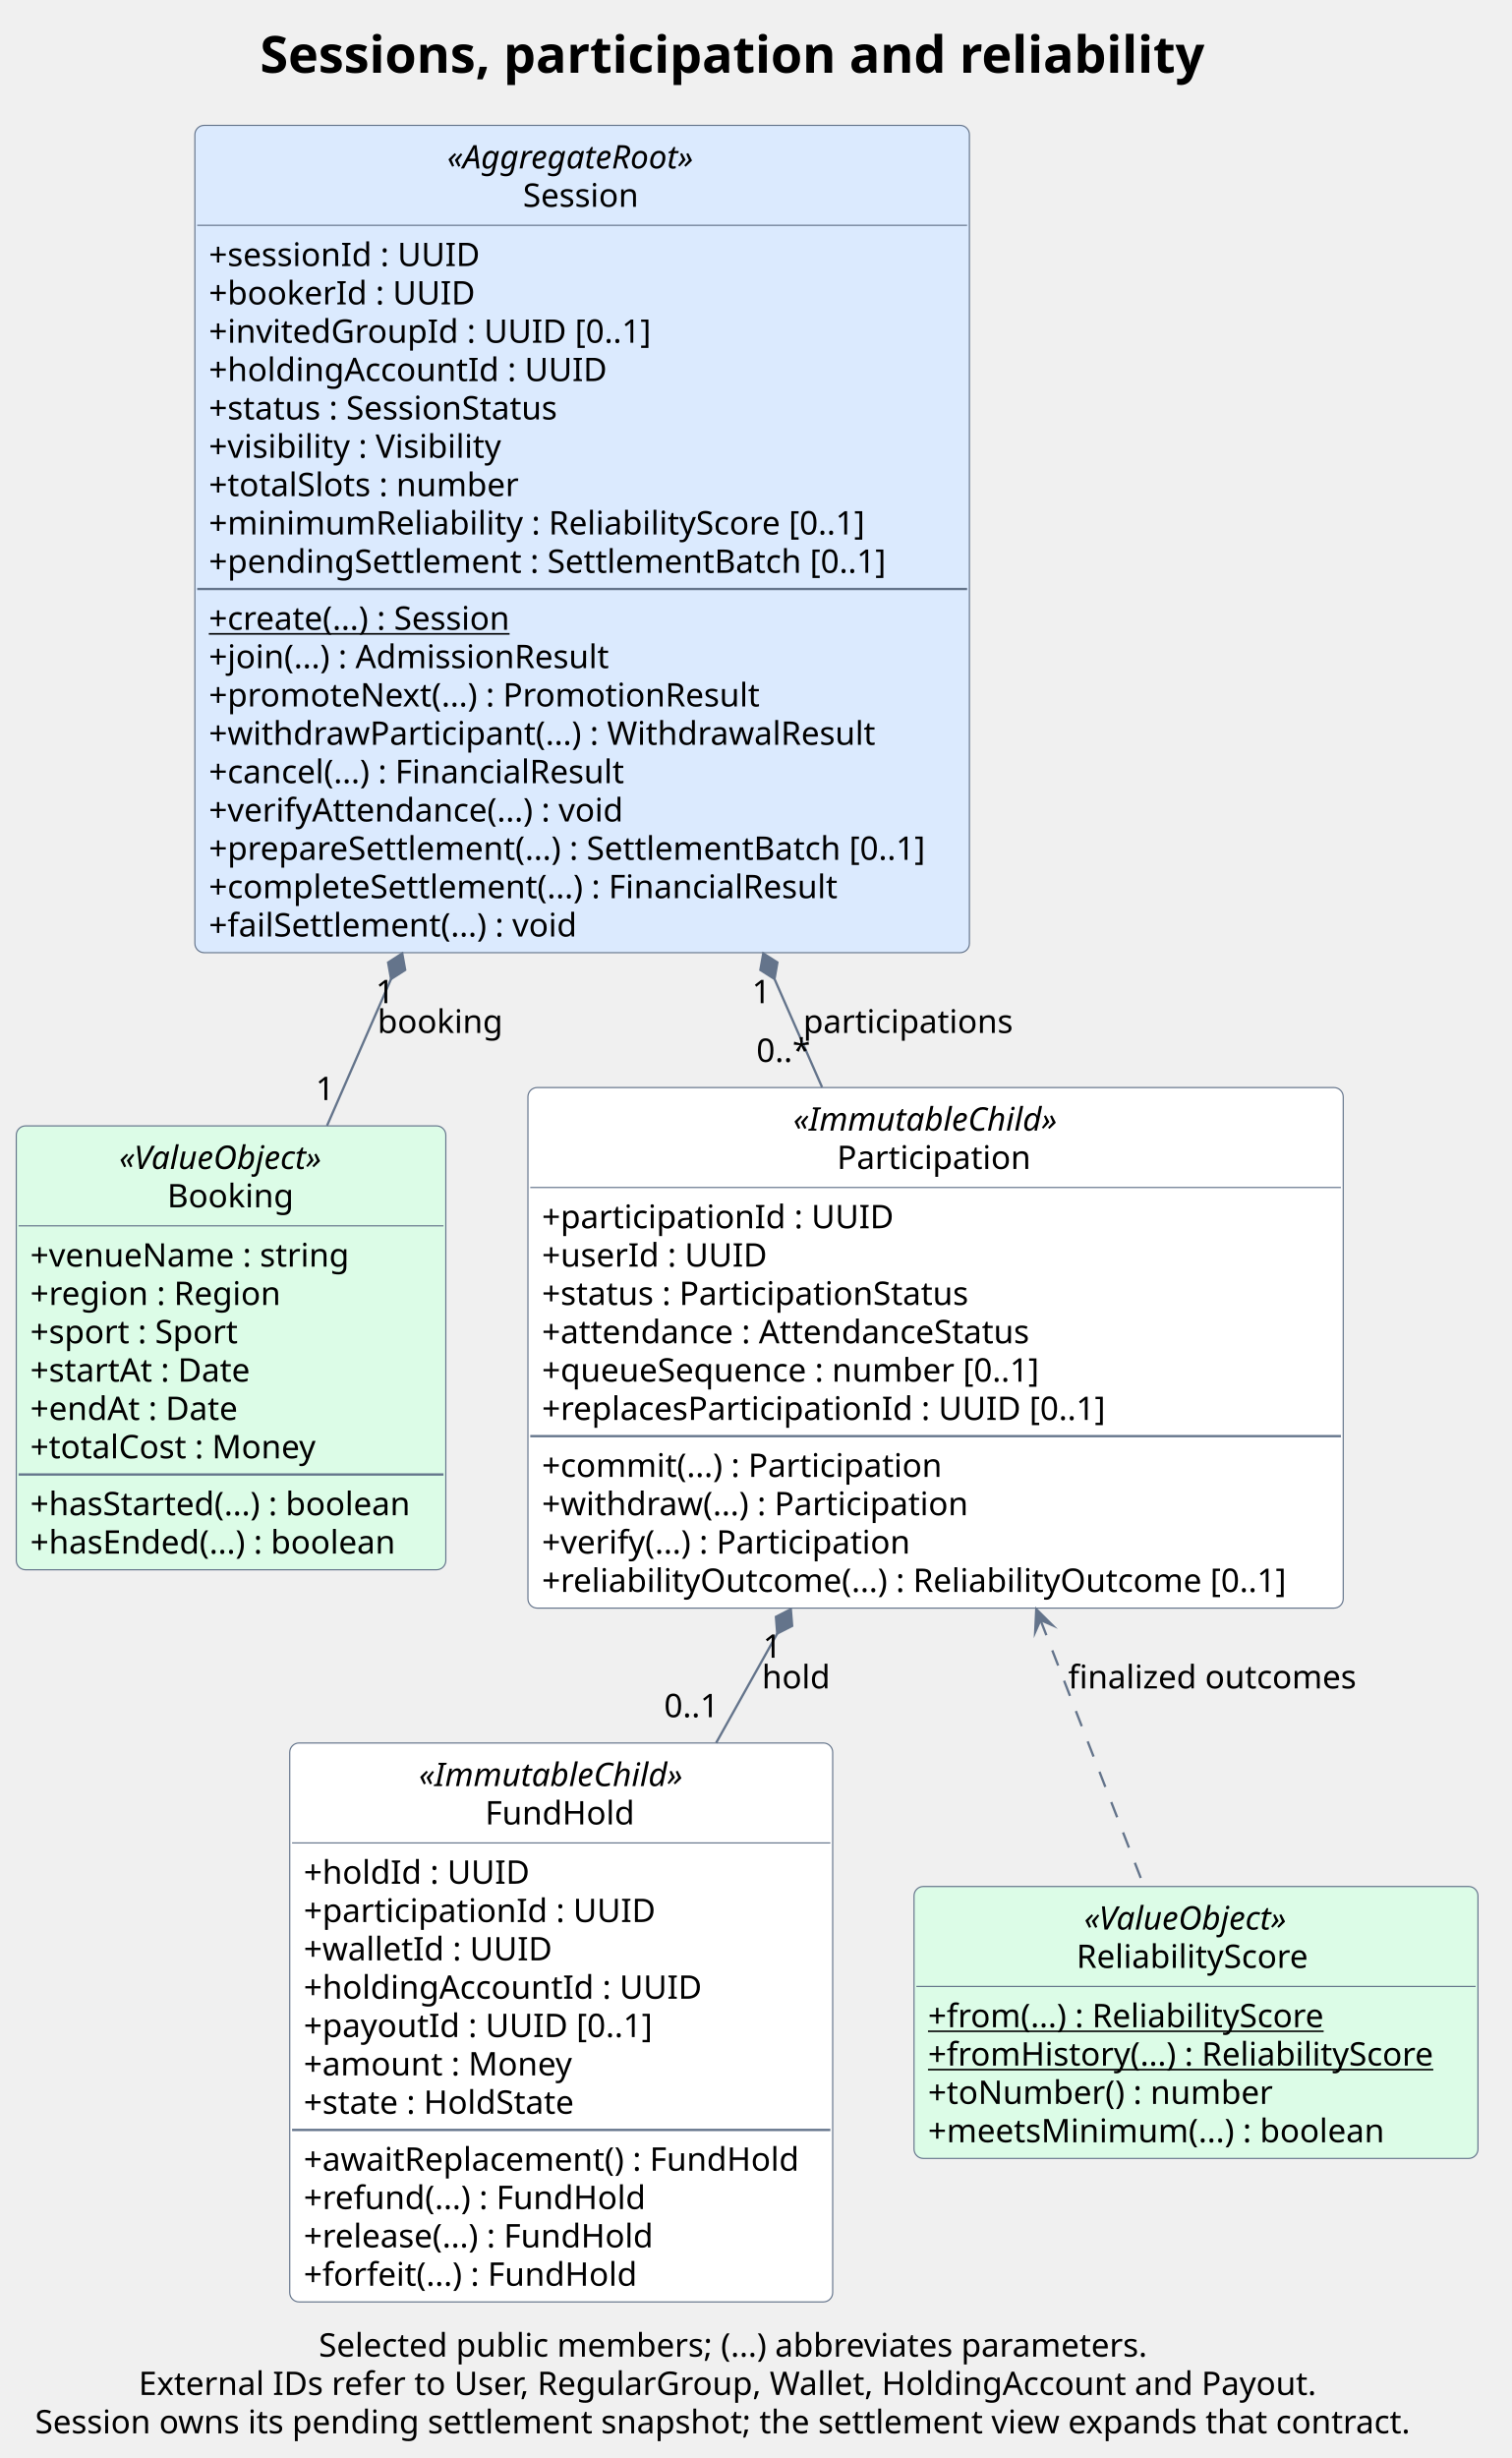
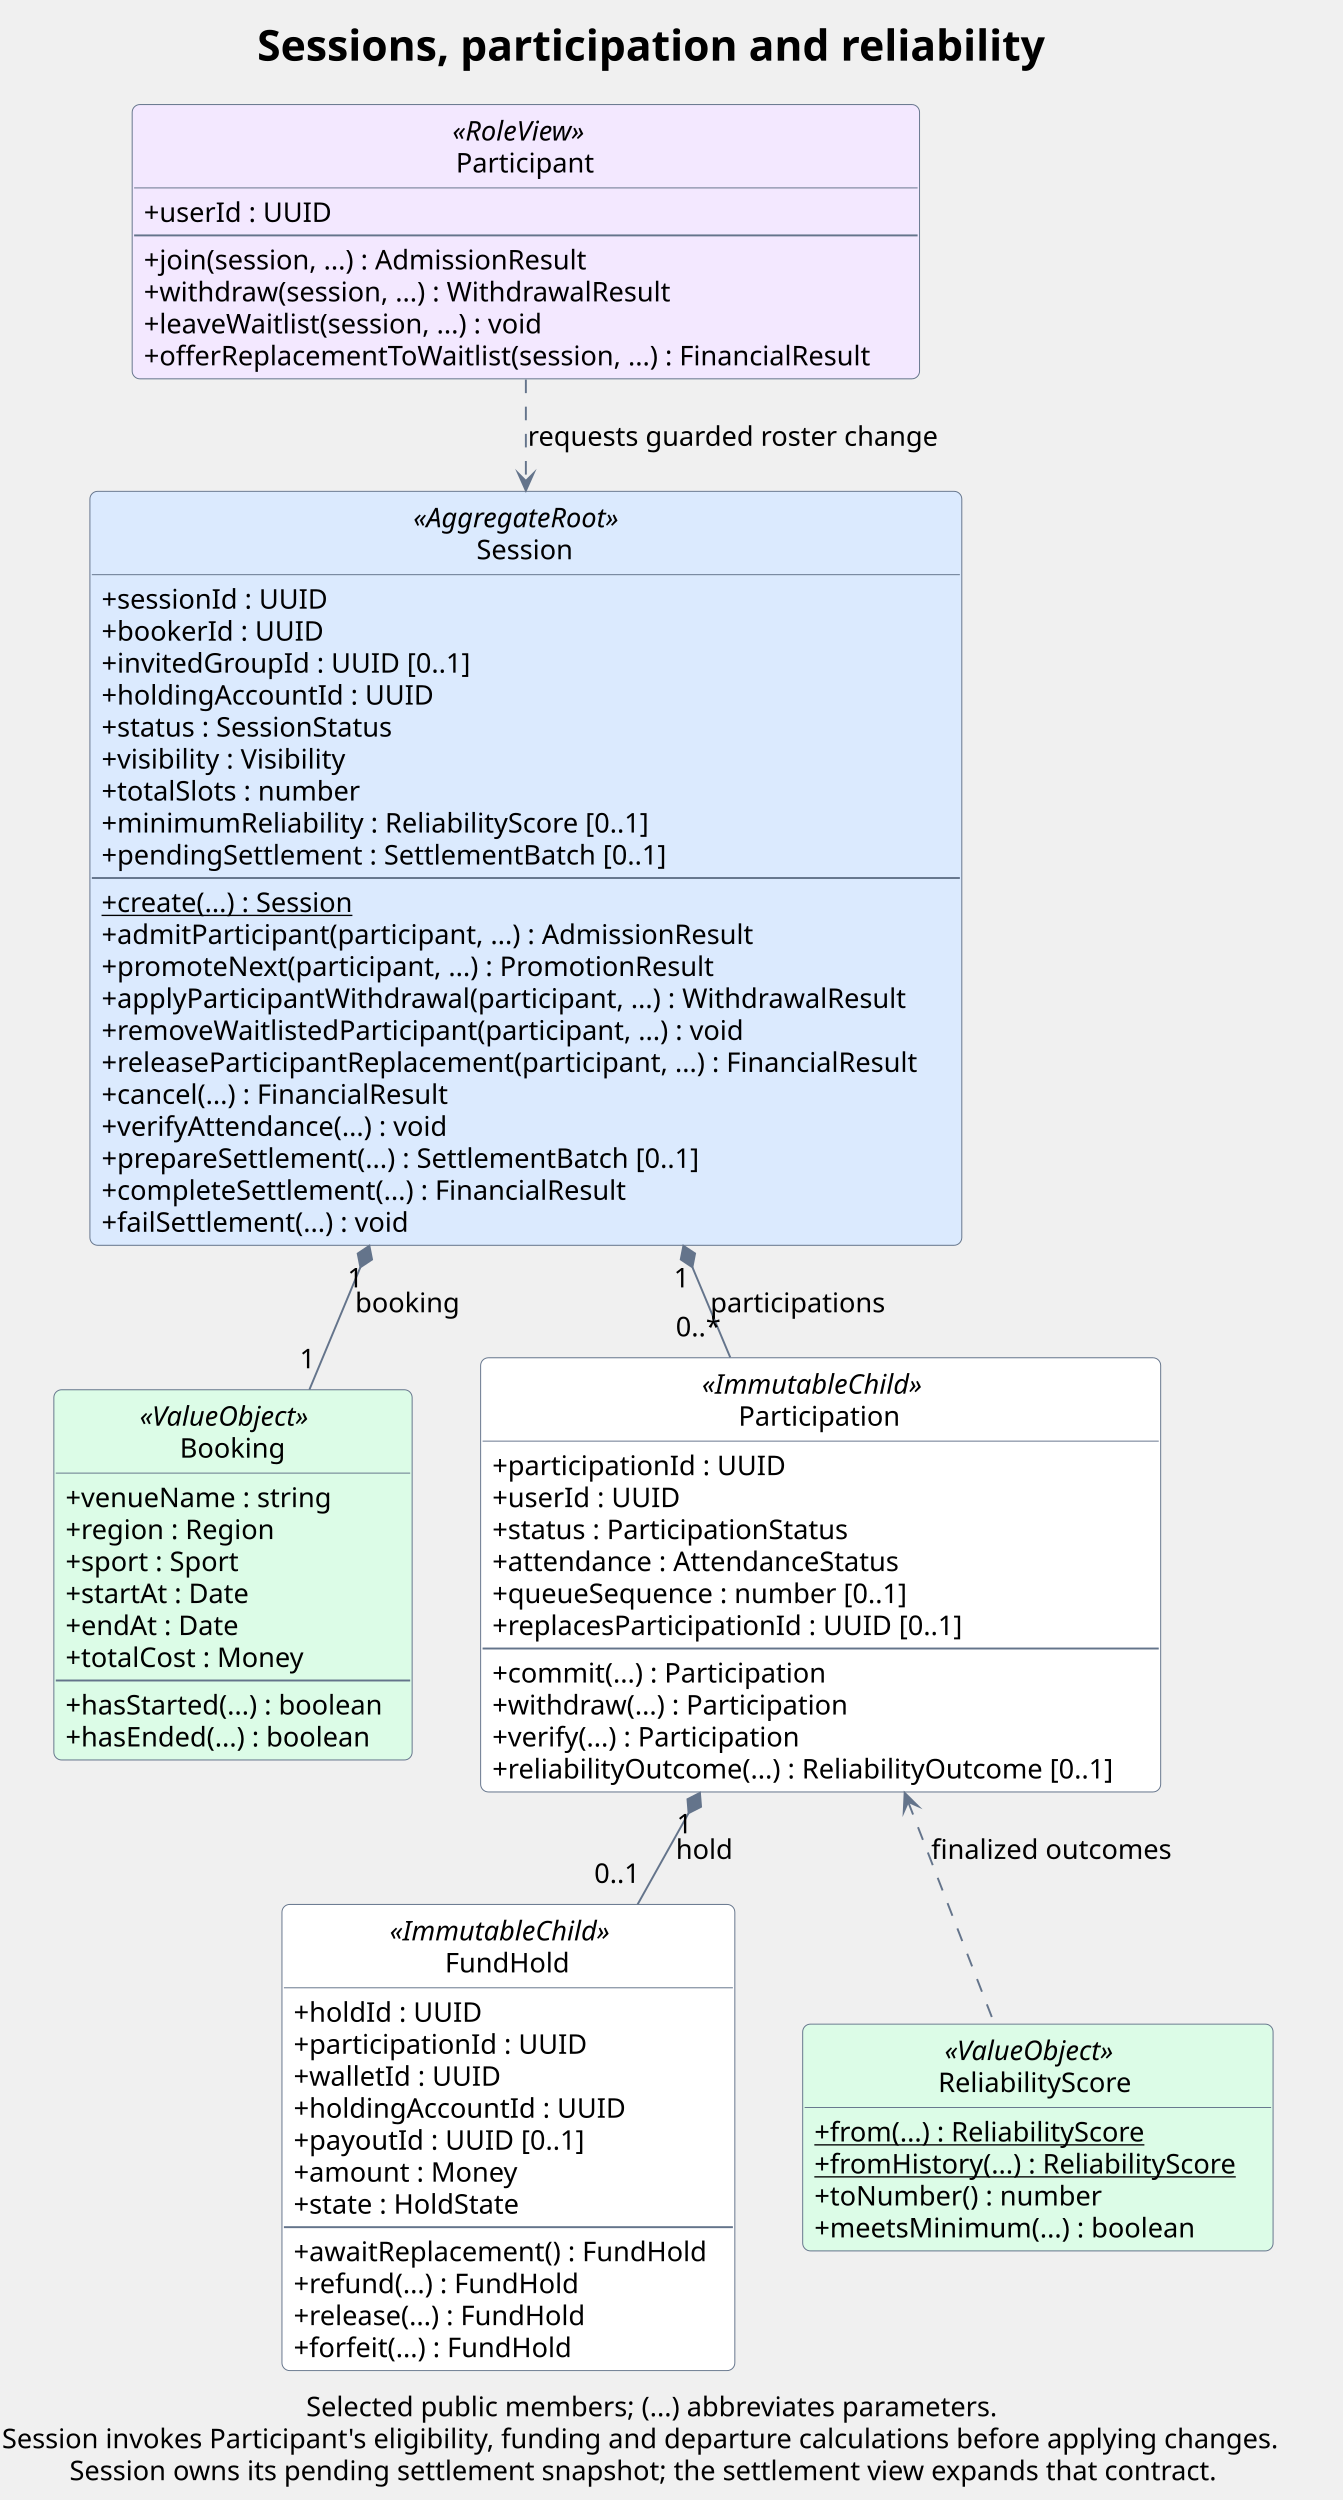
- <svg xmlns="http://www.w3.org/2000/svg" version="1.1" data-diagram-type="CLASS" style="width:650px;height:1057px;background:#FFFFFF;" width="650px" height="1057px" viewBox="0 0 650 1057" zoomAndPan="magnify" preserveAspectRatio="none" contentStyleType="text/css">
+ <svg xmlns="http://www.w3.org/2000/svg" version="1.1" data-diagram-type="CLASS" style="width:692px;height:1289px;background:#FFFFFF;" width="692px" height="1289px" viewBox="0 0 692 1289" zoomAndPan="magnify" preserveAspectRatio="none" contentStyleType="text/css">
  <defs />
  <g font-family="sans-serif" lengthAdjust="spacing">
    <g class="title" data-source-line="1">
-       <text x="111.804" y="31.27" fill="#000" font-size="22" textLength="420.02" font-weight="700">Sessions, participation and reliability</text>
+       <text x="132.572" y="31.27" fill="#000" font-size="22" textLength="420.02" font-weight="700">Sessions, participation and reliability</text>
    </g>
-     <g class="entity" data-qualified-name="Session" id="ent0001" data-source-line="22">
-       <rect x="83.81" y="53.91" width="333.111" height="355.766" fill="#DBEAFE" style="stroke:#64748B;stroke-width:0.5;" rx="4" ry="4" />
-       <text x="192.315" y="72.445" fill="#000" font-size="14" textLength="116.102" font-style="italic">«AggregateRoot»</text>
-       <text x="224.892" y="88.934" fill="#000" font-size="14" textLength="50.948">Session</text>
-       <line x1="84.81" y1="96.887" x2="415.921" y2="96.887" style="stroke:#64748B;stroke-width:0.5;" />
-       <text x="89.81" y="114.422" fill="#000" font-size="14" textLength="121.728">+sessionId : UUID</text>
-       <text x="89.81" y="130.91" fill="#000" font-size="14" textLength="118.904">+bookerId : UUID</text>
-       <text x="89.81" y="147.398" fill="#000" font-size="14" textLength="199.104">+invitedGroupId : UUID [0..1]</text>
-       <text x="89.81" y="163.887" fill="#000" font-size="14" textLength="178.008">+holdingAccountId : UUID</text>
-       <text x="89.81" y="180.375" fill="#000" font-size="14" textLength="158.102">+status : SessionStatus</text>
-       <text x="89.81" y="196.863" fill="#000" font-size="14" textLength="138.284">+visibility : Visibility</text>
-       <text x="89.81" y="213.352" fill="#000" font-size="14" textLength="140.615">+totalSlots : number</text>
-       <text x="89.81" y="229.84" fill="#000" font-size="14" textLength="297.999">+minimumReliability : ReliabilityScore [0..1]</text>
-       <text x="89.81" y="246.328" fill="#000" font-size="14" textLength="301.882">+pendingSettlement : SettlementBatch [0..1]</text>
-       <line x1="84.81" y1="253.281" x2="415.921" y2="253.281" style="stroke:#64748B;stroke-width:1;" />
-       <text x="89.81" y="270.816" fill="#000" font-size="14" textLength="139.228" text-decoration="underline">+create(...) : Session</text>
-       <text x="89.81" y="287.305" fill="#000" font-size="14" textLength="185.363">+join(...) : AdmissionResult</text>
-       <text x="89.81" y="303.793" fill="#000" font-size="14" textLength="248.691">+promoteNext(...) : PromotionResult</text>
-       <text x="89.81" y="320.281" fill="#000" font-size="14" textLength="297.343">+withdrawParticipant(...) : WithdrawalResult</text>
-       <text x="89.81" y="336.77" fill="#000" font-size="14" textLength="190.839">+cancel(...) : FinancialResult</text>
-       <text x="89.81" y="353.258" fill="#000" font-size="14" textLength="189.622">+verifyAttendance(...) : void</text>
-       <text x="89.81" y="369.746" fill="#000" font-size="14" textLength="321.111">+prepareSettlement(...) : SettlementBatch [0..1]</text>
-       <text x="89.81" y="386.234" fill="#000" font-size="14" textLength="283.22">+completeSettlement(...) : FinancialResult</text>
-       <text x="89.81" y="402.723" fill="#000" font-size="14" textLength="168.943">+failSettlement(...) : void</text>
+     <g class="entity" data-qualified-name="Session" id="ent0001" data-source-line="23">
+       <rect x="46.357" y="253.33" width="449.548" height="388.742" fill="#DBEAFE" style="stroke:#64748B;stroke-width:0.5;" rx="4" ry="4" />
+       <text x="213.081" y="271.865" fill="#000" font-size="14" textLength="116.102" font-style="italic">«AggregateRoot»</text>
+       <text x="245.657" y="288.354" fill="#000" font-size="14" textLength="50.948">Session</text>
+       <line x1="47.357" y1="296.307" x2="494.905" y2="296.307" style="stroke:#64748B;stroke-width:0.5;" />
+       <text x="52.357" y="313.842" fill="#000" font-size="14" textLength="121.728">+sessionId : UUID</text>
+       <text x="52.357" y="330.33" fill="#000" font-size="14" textLength="118.904">+bookerId : UUID</text>
+       <text x="52.357" y="346.818" fill="#000" font-size="14" textLength="199.104">+invitedGroupId : UUID [0..1]</text>
+       <text x="52.357" y="363.307" fill="#000" font-size="14" textLength="178.008">+holdingAccountId : UUID</text>
+       <text x="52.357" y="379.795" fill="#000" font-size="14" textLength="158.102">+status : SessionStatus</text>
+       <text x="52.357" y="396.283" fill="#000" font-size="14" textLength="138.284">+visibility : Visibility</text>
+       <text x="52.357" y="412.772" fill="#000" font-size="14" textLength="140.615">+totalSlots : number</text>
+       <text x="52.357" y="429.26" fill="#000" font-size="14" textLength="297.999">+minimumReliability : ReliabilityScore [0..1]</text>
+       <text x="52.357" y="445.748" fill="#000" font-size="14" textLength="301.882">+pendingSettlement : SettlementBatch [0..1]</text>
+       <line x1="47.357" y1="452.701" x2="494.905" y2="452.701" style="stroke:#64748B;stroke-width:1;" />
+       <text x="52.357" y="470.236" fill="#000" font-size="14" textLength="139.228" text-decoration="underline">+create(...) : Session</text>
+       <text x="52.357" y="486.725" fill="#000" font-size="14" textLength="352.933">+admitParticipant(participant, ...) : AdmissionResult</text>
+       <text x="52.357" y="503.213" fill="#000" font-size="14" textLength="330.791">+promoteNext(participant, ...) : PromotionResult</text>
+       <text x="52.357" y="519.701" fill="#000" font-size="14" textLength="429.126">+applyParticipantWithdrawal(participant, ...) : WithdrawalResult</text>
+       <text x="52.357" y="536.19" fill="#000" font-size="14" textLength="346.097">+removeWaitlistedParticipant(participant, ...) : void</text>
+       <text x="52.357" y="552.678" fill="#000" font-size="14" textLength="437.548">+releaseParticipantReplacement(participant, ...) : FinancialResult</text>
+       <text x="52.357" y="569.166" fill="#000" font-size="14" textLength="190.839">+cancel(...) : FinancialResult</text>
+       <text x="52.357" y="585.654" fill="#000" font-size="14" textLength="189.622">+verifyAttendance(...) : void</text>
+       <text x="52.357" y="602.143" fill="#000" font-size="14" textLength="321.111">+prepareSettlement(...) : SettlementBatch [0..1]</text>
+       <text x="52.357" y="618.631" fill="#000" font-size="14" textLength="283.22">+completeSettlement(...) : FinancialResult</text>
+       <text x="52.357" y="635.119" fill="#000" font-size="14" textLength="168.943">+failSettlement(...) : void</text>
    </g>
-     <g class="entity" data-qualified-name="Booking" id="ent0002" data-source-line="44">
-       <rect x="7" y="484.16" width="184.73" height="190.883" fill="#DCFCE7" style="stroke:#64748B;stroke-width:0.5;" rx="4" ry="4" />
-       <text x="51.244" y="502.695" fill="#000" font-size="14" textLength="96.243" font-style="italic">«ValueObject»</text>
-       <text x="71.916" y="519.184" fill="#000" font-size="14" textLength="54.899">Booking</text>
-       <line x1="8" y1="527.137" x2="190.73" y2="527.137" style="stroke:#64748B;stroke-width:0.5;" />
-       <text x="13" y="544.672" fill="#000" font-size="14" textLength="143.151">+venueName : string</text>
-       <text x="13" y="561.16" fill="#000" font-size="14" textLength="114.728">+region : Region</text>
-       <text x="13" y="577.648" fill="#000" font-size="14" textLength="95.847">+sport : Sport</text>
-       <text x="13" y="594.137" fill="#000" font-size="14" textLength="101.637">+startAt : Date</text>
-       <text x="13" y="610.625" fill="#000" font-size="14" textLength="95.867">+endAt : Date</text>
-       <text x="13" y="627.113" fill="#000" font-size="14" textLength="130.389">+totalCost : Money</text>
-       <line x1="8" y1="634.066" x2="190.73" y2="634.066" style="stroke:#64748B;stroke-width:1;" />
-       <text x="13" y="651.602" fill="#000" font-size="14" textLength="172.73">+hasStarted(...) : boolean</text>
-       <text x="13" y="668.09" fill="#000" font-size="14" textLength="166.346">+hasEnded(...) : boolean</text>
+     <g class="entity" data-qualified-name="Participant" id="ent0002" data-source-line="47">
+       <rect x="68.147" y="53.91" width="405.976" height="141.418" fill="#F3E8FF" style="stroke:#64748B;stroke-width:0.5;" rx="4" ry="4" />
+       <text x="233.257" y="72.445" fill="#000" font-size="14" textLength="75.756" font-style="italic">«RoleView»</text>
+       <text x="235.052" y="88.934" fill="#000" font-size="14" textLength="72.167">Participant</text>
+       <line x1="69.147" y1="96.887" x2="473.123" y2="96.887" style="stroke:#64748B;stroke-width:0.5;" />
+       <text x="74.147" y="114.422" fill="#000" font-size="14" textLength="100.536">+userId : UUID</text>
+       <line x1="69.147" y1="121.375" x2="473.123" y2="121.375" style="stroke:#64748B;stroke-width:1;" />
+       <text x="74.147" y="138.91" fill="#000" font-size="14" textLength="244.768">+join(session, ...) : AdmissionResult</text>
+       <text x="74.147" y="155.398" fill="#000" font-size="14" textLength="284.58">+withdraw(session, ...) : WithdrawalResult</text>
+       <text x="74.147" y="171.887" fill="#000" font-size="14" textLength="219.003">+leaveWaitlist(session, ...) : void</text>
+       <text x="74.147" y="188.375" fill="#000" font-size="14" textLength="393.976">+offerReplacementToWaitlist(session, ...) : FinancialResult</text>
    </g>
-     <g class="entity" data-qualified-name="Participation" id="ent0003" data-source-line="56">
-       <rect x="227.05" y="467.67" width="350.632" height="223.859" fill="#FFF" style="stroke:#64748B;stroke-width:0.5;" rx="4" ry="4" />
-       <text x="341.147" y="486.205" fill="#000" font-size="14" textLength="122.438" font-style="italic">«ImmutableChild»</text>
-       <text x="359.959" y="502.694" fill="#000" font-size="14" textLength="84.813">Participation</text>
-       <line x1="228.05" y1="510.647" x2="576.682" y2="510.647" style="stroke:#64748B;stroke-width:0.5;" />
-       <text x="233.05" y="528.182" fill="#000" font-size="14" textLength="157.069">+participationId : UUID</text>
-       <text x="233.05" y="544.67" fill="#000" font-size="14" textLength="100.536">+userId : UUID</text>
-       <text x="233.05" y="561.158" fill="#000" font-size="14" textLength="191.967">+status : ParticipationStatus</text>
-       <text x="233.05" y="577.647" fill="#000" font-size="14" textLength="217.704">+attendance : AttendanceStatus</text>
-       <text x="233.05" y="594.135" fill="#000" font-size="14" textLength="223.392">+queueSequence : number [0..1]</text>
-       <text x="233.05" y="610.623" fill="#000" font-size="14" textLength="252.321">+replacesParticipationId : UUID [0..1]</text>
-       <line x1="228.05" y1="617.576" x2="576.682" y2="617.576" style="stroke:#64748B;stroke-width:1;" />
-       <text x="233.05" y="635.112" fill="#000" font-size="14" textLength="182.82">+commit(...) : Participation</text>
-       <text x="233.05" y="651.6" fill="#000" font-size="14" textLength="193.443">+withdraw(...) : Participation</text>
-       <text x="233.05" y="668.088" fill="#000" font-size="14" textLength="168.909">+verify(...) : Participation</text>
-       <text x="233.05" y="684.576" fill="#000" font-size="14" textLength="338.632">+reliabilityOutcome(...) : ReliabilityOutcome [0..1]</text>
+     <g class="entity" data-qualified-name="Booking" id="ent0003" data-source-line="56">
+       <rect x="27.767" y="716.56" width="184.73" height="190.883" fill="#DCFCE7" style="stroke:#64748B;stroke-width:0.5;" rx="4" ry="4" />
+       <text x="72.011" y="735.095" fill="#000" font-size="14" textLength="96.243" font-style="italic">«ValueObject»</text>
+       <text x="92.683" y="751.584" fill="#000" font-size="14" textLength="54.899">Booking</text>
+       <line x1="28.767" y1="759.537" x2="211.498" y2="759.537" style="stroke:#64748B;stroke-width:0.5;" />
+       <text x="33.767" y="777.072" fill="#000" font-size="14" textLength="143.151">+venueName : string</text>
+       <text x="33.767" y="793.56" fill="#000" font-size="14" textLength="114.728">+region : Region</text>
+       <text x="33.767" y="810.048" fill="#000" font-size="14" textLength="95.847">+sport : Sport</text>
+       <text x="33.767" y="826.537" fill="#000" font-size="14" textLength="101.637">+startAt : Date</text>
+       <text x="33.767" y="843.025" fill="#000" font-size="14" textLength="95.867">+endAt : Date</text>
+       <text x="33.767" y="859.513" fill="#000" font-size="14" textLength="130.389">+totalCost : Money</text>
+       <line x1="28.767" y1="866.466" x2="211.498" y2="866.466" style="stroke:#64748B;stroke-width:1;" />
+       <text x="33.767" y="884.002" fill="#000" font-size="14" textLength="172.73">+hasStarted(...) : boolean</text>
+       <text x="33.767" y="900.49" fill="#000" font-size="14" textLength="166.346">+hasEnded(...) : boolean</text>
    </g>
-     <g class="entity" data-qualified-name="FundHold" id="ent0004" data-source-line="70">
-       <rect x="124.61" y="749.53" width="233.505" height="240.348" fill="#FFF" style="stroke:#64748B;stroke-width:0.5;" rx="4" ry="4" />
-       <text x="180.143" y="768.065" fill="#000" font-size="14" textLength="122.438" font-style="italic">«ImmutableChild»</text>
-       <text x="208.642" y="784.554" fill="#000" font-size="14" textLength="65.44">FundHold</text>
-       <line x1="125.61" y1="792.507" x2="357.115" y2="792.507" style="stroke:#64748B;stroke-width:0.5;" />
-       <text x="130.61" y="810.042" fill="#000" font-size="14" textLength="101.329">+holdId : UUID</text>
-       <text x="130.61" y="826.53" fill="#000" font-size="14" textLength="157.069">+participationId : UUID</text>
-       <text x="130.61" y="843.018" fill="#000" font-size="14" textLength="110.831">+walletId : UUID</text>
-       <text x="130.61" y="859.507" fill="#000" font-size="14" textLength="178.008">+holdingAccountId : UUID</text>
-       <text x="130.61" y="875.995" fill="#000" font-size="14" textLength="157.664">+payoutId : UUID [0..1]</text>
-       <text x="130.61" y="892.483" fill="#000" font-size="14" textLength="120.894">+amount : Money</text>
-       <text x="130.61" y="908.972" fill="#000" font-size="14" textLength="122.849">+state : HoldState</text>
-       <line x1="125.61" y1="915.925" x2="357.115" y2="915.925" style="stroke:#64748B;stroke-width:1;" />
-       <text x="130.61" y="933.46" fill="#000" font-size="14" textLength="221.505">+awaitReplacement() : FundHold</text>
-       <text x="130.61" y="949.948" fill="#000" font-size="14" textLength="157.117">+refund(...) : FundHold</text>
-       <text x="130.61" y="966.436" fill="#000" font-size="14" textLength="160.296">+release(...) : FundHold</text>
-       <text x="130.61" y="982.925" fill="#000" font-size="14" textLength="153.959">+forfeit(...) : FundHold</text>
+     <g class="entity" data-qualified-name="Participation" id="ent0004" data-source-line="68">
+       <rect x="247.817" y="700.07" width="350.632" height="223.859" fill="#FFF" style="stroke:#64748B;stroke-width:0.5;" rx="4" ry="4" />
+       <text x="361.914" y="718.605" fill="#000" font-size="14" textLength="122.438" font-style="italic">«ImmutableChild»</text>
+       <text x="380.727" y="735.094" fill="#000" font-size="14" textLength="84.813">Participation</text>
+       <line x1="248.817" y1="743.047" x2="597.449" y2="743.047" style="stroke:#64748B;stroke-width:0.5;" />
+       <text x="253.817" y="760.582" fill="#000" font-size="14" textLength="157.069">+participationId : UUID</text>
+       <text x="253.817" y="777.07" fill="#000" font-size="14" textLength="100.536">+userId : UUID</text>
+       <text x="253.817" y="793.558" fill="#000" font-size="14" textLength="191.967">+status : ParticipationStatus</text>
+       <text x="253.817" y="810.047" fill="#000" font-size="14" textLength="217.704">+attendance : AttendanceStatus</text>
+       <text x="253.817" y="826.535" fill="#000" font-size="14" textLength="223.392">+queueSequence : number [0..1]</text>
+       <text x="253.817" y="843.023" fill="#000" font-size="14" textLength="252.321">+replacesParticipationId : UUID [0..1]</text>
+       <line x1="248.817" y1="849.976" x2="597.449" y2="849.976" style="stroke:#64748B;stroke-width:1;" />
+       <text x="253.817" y="867.512" fill="#000" font-size="14" textLength="182.82">+commit(...) : Participation</text>
+       <text x="253.817" y="884" fill="#000" font-size="14" textLength="193.443">+withdraw(...) : Participation</text>
+       <text x="253.817" y="900.488" fill="#000" font-size="14" textLength="168.909">+verify(...) : Participation</text>
+       <text x="253.817" y="916.976" fill="#000" font-size="14" textLength="338.632">+reliabilityOutcome(...) : ReliabilityOutcome [0..1]</text>
    </g>
-     <g class="entity" data-qualified-name="ReliabilityScore" id="ent0005" data-source-line="85">
-       <rect x="393.1" y="811.24" width="242.528" height="116.93" fill="#DCFCE7" style="stroke:#64748B;stroke-width:0.5;" rx="4" ry="4" />
-       <text x="466.243" y="829.775" fill="#000" font-size="14" textLength="96.243" font-style="italic">«ValueObject»</text>
-       <text x="462.954" y="846.264" fill="#000" font-size="14" textLength="102.819">ReliabilityScore</text>
-       <line x1="394.1" y1="854.217" x2="634.628" y2="854.217" style="stroke:#64748B;stroke-width:0.5;" />
-       <text x="399.1" y="871.752" fill="#000" font-size="14" textLength="182.178" text-decoration="underline">+from(...) : ReliabilityScore</text>
-       <text x="399.1" y="888.24" fill="#000" font-size="14" textLength="230.528" text-decoration="underline">+fromHistory(...) : ReliabilityScore</text>
-       <text x="399.1" y="904.728" fill="#000" font-size="14" textLength="154.588">+toNumber() : number</text>
-       <text x="399.1" y="921.217" fill="#000" font-size="14" textLength="205.803">+meetsMinimum(...) : boolean</text>
+     <g class="entity" data-qualified-name="FundHold" id="ent0005" data-source-line="82">
+       <rect x="145.377" y="981.93" width="233.505" height="240.348" fill="#FFF" style="stroke:#64748B;stroke-width:0.5;" rx="4" ry="4" />
+       <text x="200.911" y="1000.465" fill="#000" font-size="14" textLength="122.438" font-style="italic">«ImmutableChild»</text>
+       <text x="229.41" y="1016.954" fill="#000" font-size="14" textLength="65.44">FundHold</text>
+       <line x1="146.377" y1="1024.907" x2="377.882" y2="1024.907" style="stroke:#64748B;stroke-width:0.5;" />
+       <text x="151.377" y="1042.442" fill="#000" font-size="14" textLength="101.329">+holdId : UUID</text>
+       <text x="151.377" y="1058.93" fill="#000" font-size="14" textLength="157.069">+participationId : UUID</text>
+       <text x="151.377" y="1075.418" fill="#000" font-size="14" textLength="110.831">+walletId : UUID</text>
+       <text x="151.377" y="1091.907" fill="#000" font-size="14" textLength="178.008">+holdingAccountId : UUID</text>
+       <text x="151.377" y="1108.395" fill="#000" font-size="14" textLength="157.664">+payoutId : UUID [0..1]</text>
+       <text x="151.377" y="1124.883" fill="#000" font-size="14" textLength="120.894">+amount : Money</text>
+       <text x="151.377" y="1141.372" fill="#000" font-size="14" textLength="122.849">+state : HoldState</text>
+       <line x1="146.377" y1="1148.325" x2="377.882" y2="1148.325" style="stroke:#64748B;stroke-width:1;" />
+       <text x="151.377" y="1165.86" fill="#000" font-size="14" textLength="221.505">+awaitReplacement() : FundHold</text>
+       <text x="151.377" y="1182.348" fill="#000" font-size="14" textLength="157.117">+refund(...) : FundHold</text>
+       <text x="151.377" y="1198.836" fill="#000" font-size="14" textLength="160.296">+release(...) : FundHold</text>
+       <text x="151.377" y="1215.325" fill="#000" font-size="14" textLength="153.959">+forfeit(...) : FundHold</text>
    </g>
-     <g class="link" data-entity-1="ent0001" data-entity-2="ent0002" id="lnk6" data-source-line="92" data-link-type="composition">
-       <path d="M168.186,420.997 C157.016,446.567 150.71,461.01 140.64,484.08" style="stroke:#64748B;stroke-width:1;" fill="none" id="Session-backto-Booking" codeLine="92" />
-       <polygon points="172.99,410,166.923,413.897,168.186,420.997,174.254,417.1,172.99,410" fill="#64748B" style="stroke:#64748B;stroke-width:1;stroke-linejoin:miter;stroke-miterlimit:10;" />
-       <text x="162.34" y="444.205" fill="#000" font-size="14" textLength="55.658">booking</text>
-       <text x="161.575" y="431.401" fill="#000" font-size="14">1</text>
-       <text x="135.762" y="473.063" fill="#000" font-size="14">1</text>
+     <g class="entity" data-qualified-name="ReliabilityScore" id="ent0006" data-source-line="97">
+       <rect x="413.867" y="1043.64" width="242.528" height="116.93" fill="#DCFCE7" style="stroke:#64748B;stroke-width:0.5;" rx="4" ry="4" />
+       <text x="487.01" y="1062.175" fill="#000" font-size="14" textLength="96.243" font-style="italic">«ValueObject»</text>
+       <text x="483.722" y="1078.664" fill="#000" font-size="14" textLength="102.819">ReliabilityScore</text>
+       <line x1="414.867" y1="1086.617" x2="655.396" y2="1086.617" style="stroke:#64748B;stroke-width:0.5;" />
+       <text x="419.867" y="1104.152" fill="#000" font-size="14" textLength="182.178" text-decoration="underline">+from(...) : ReliabilityScore</text>
+       <text x="419.867" y="1120.64" fill="#000" font-size="14" textLength="230.528" text-decoration="underline">+fromHistory(...) : ReliabilityScore</text>
+       <text x="419.867" y="1137.128" fill="#000" font-size="14" textLength="154.588">+toNumber() : number</text>
+       <text x="419.867" y="1153.617" fill="#000" font-size="14" textLength="205.803">+meetsMinimum(...) : boolean</text>
    </g>
-     <g class="link" data-entity-1="ent0001" data-entity-2="ent0003" id="lnk7" data-source-line="93" data-link-type="composition">
-       <path d="M333.088,420.986 C341.698,440.576 345.45,449.11 353.55,467.54" style="stroke:#64748B;stroke-width:1;" fill="none" id="Session-backto-Participation" codeLine="93" />
-       <polygon points="328.26,410,327.012,417.102,333.088,420.986,334.336,413.884,328.26,410" fill="#64748B" style="stroke:#64748B;stroke-width:1;stroke-linejoin:miter;stroke-miterlimit:10;" />
-       <text x="345.45" y="444.205" fill="#000" font-size="14" textLength="93.023">participations</text>
-       <text x="323.395" y="431.401" fill="#000" font-size="14">1</text>
-       <text x="325.29" y="456.651" fill="#000" font-size="14" textLength="24.459">0..*</text>
+     <g class="link" data-entity-1="ent0001" data-entity-2="ent0003" id="lnk7" data-source-line="104" data-link-type="composition">
+       <path d="M185.82,653.396 C175.08,679.156 169.097,693.52 159.517,716.51" style="stroke:#64748B;stroke-width:1;" fill="none" id="Session-backto-Booking" codeLine="104" />
+       <polygon points="190.437,642.32,184.437,646.319,185.82,653.396,191.82,649.397,190.437,642.32" fill="#64748B" style="stroke:#64748B;stroke-width:1;stroke-linejoin:miter;stroke-miterlimit:10;" />
+       <text x="183.107" y="676.605" fill="#000" font-size="14" textLength="55.658">booking</text>
+       <text x="179.146" y="663.78" fill="#000" font-size="14">1</text>
+       <text x="154.483" y="705.495" fill="#000" font-size="14">1</text>
    </g>
-     <g class="link" data-entity-1="ent0003" data-entity-2="ent0004" id="lnk8" data-source-line="94" data-link-type="composition">
-       <path d="M334.265,702.465 C323.735,721.305 318.62,730.46 307.98,749.5" style="stroke:#64748B;stroke-width:1;" fill="none" id="Participation-backto-FundHold" codeLine="94" />
-       <polygon points="340.12,691.99,333.701,695.276,334.265,702.465,340.684,699.179,340.12,691.99" fill="#64748B" style="stroke:#64748B;stroke-width:1;stroke-linejoin:miter;stroke-miterlimit:10;" />
-       <text x="327.69" y="726.065" fill="#000" font-size="14" textLength="30.146">hold</text>
-       <text x="328.109" y="712.876" fill="#000" font-size="14">1</text>
-       <text x="285.601" y="738.438" fill="#000" font-size="14" textLength="26.564">0..1</text>
+     <g class="link" data-entity-1="ent0002" data-entity-2="ent0001" id="lnk8" data-source-line="105" data-link-type="dependency">
+       <path d="M271.137,195.69 C271.137,213.12 271.137,227.68 271.137,247.97" style="stroke:#64748B;stroke-width:1;stroke-dasharray:7,7;" fill="none" id="Participant-to-Session" codeLine="105" />
+       <polygon points="271.137,252.97,275.137,243.97,271.137,247.97,267.137,243.97,271.137,252.97" fill="#64748B" style="stroke:#64748B;stroke-width:1;stroke-linejoin:miter;stroke-miterlimit:10;" />
+       <text x="272.137" y="229.865" fill="#000" font-size="14" textLength="216.966">requests guarded roster change</text>
    </g>
-     <g class="link" data-entity-1="ent0003" data-entity-2="ent0005" id="lnk10" data-source-line="95" data-link-type="dependency">
-       <path d="M447.482,696.65 C463.242,737.19 478.6,776.71 491.84,810.75" style="stroke:#64748B;stroke-width:1;stroke-dasharray:7,7;" fill="none" id="Participation-backto-ReliabilityScore" codeLine="95" />
-       <polygon points="445.67,691.99,445.203,701.828,447.482,696.65,452.659,698.929,445.67,691.99" fill="#64748B" style="stroke:#64748B;stroke-width:1;stroke-linejoin:miter;stroke-miterlimit:10;" />
-       <text x="459.37" y="726.065" fill="#000" font-size="14" textLength="129.076">finalized outcomes</text>
+     <g class="link" data-entity-1="ent0001" data-entity-2="ent0004" id="lnk9" data-source-line="106" data-link-type="composition">
+       <path d="M357.002,653.385 C365.272,673.085 368.817,681.53 376.517,699.9" style="stroke:#64748B;stroke-width:1;" fill="none" id="Session-backto-Participation" codeLine="106" />
+       <polygon points="352.357,642.32,350.992,649.401,357.002,653.385,358.368,646.304,352.357,642.32" fill="#64748B" style="stroke:#64748B;stroke-width:1;stroke-linejoin:miter;stroke-miterlimit:10;" />
+       <text x="366.217" y="676.605" fill="#000" font-size="14" textLength="93.023">participations</text>
+       <text x="347.391" y="663.78" fill="#000" font-size="14">1</text>
+       <text x="348.412" y="689.008" fill="#000" font-size="14" textLength="24.459">0..*</text>
    </g>
-     <g class="caption" data-source-line="99">
-       <text x="137.087" y="1013.413" fill="#000" font-size="14" textLength="369.455">Selected public members; (...) abbreviates parameters.</text>
-       <text x="59.625" y="1029.901" fill="#000" font-size="14" textLength="524.378">External IDs refer to User, RegularGroup, Wallet, HoldingAccount and Payout.</text>
-       <text x="15.065" y="1046.39" fill="#000" font-size="14" textLength="613.498">Session owns its pending settlement snapshot; the settlement view expands that contract.</text>
+     <g class="link" data-entity-1="ent0004" data-entity-2="ent0005" id="lnk10" data-source-line="107" data-link-type="composition">
+       <path d="M355.033,934.865 C344.503,953.705 339.387,962.86 328.747,981.9" style="stroke:#64748B;stroke-width:1;" fill="none" id="Participation-backto-FundHold" codeLine="107" />
+       <polygon points="360.887,924.39,354.468,927.676,355.033,934.865,361.452,931.579,360.887,924.39" fill="#64748B" style="stroke:#64748B;stroke-width:1;stroke-linejoin:miter;stroke-miterlimit:10;" />
+       <text x="348.457" y="958.465" fill="#000" font-size="14" textLength="30.146">hold</text>
+       <text x="348.876" y="945.276" fill="#000" font-size="14">1</text>
+       <text x="306.369" y="970.838" fill="#000" font-size="14" textLength="26.564">0..1</text>
+     </g>
+     <g class="link" data-entity-1="ent0004" data-entity-2="ent0006" id="lnk12" data-source-line="108" data-link-type="dependency">
+       <path d="M468.249,929.05 C484.009,969.59 499.367,1009.11 512.607,1043.15" style="stroke:#64748B;stroke-width:1;stroke-dasharray:7,7;" fill="none" id="Participation-backto-ReliabilityScore" codeLine="108" />
+       <polygon points="466.437,924.39,465.97,934.228,468.249,929.05,473.427,931.329,466.437,924.39" fill="#64748B" style="stroke:#64748B;stroke-width:1;stroke-linejoin:miter;stroke-miterlimit:10;" />
+       <text x="480.137" y="958.465" fill="#000" font-size="14" textLength="129.076">finalized outcomes</text>
+     </g>
+     <g class="caption" data-source-line="112">
+       <text x="157.854" y="1245.813" fill="#000" font-size="14" textLength="369.455">Selected public members; (...) abbreviates parameters.</text>
+       <text x="1" y="1262.301" fill="#000" font-size="14" textLength="683.163">Session invokes Participant's eligibility, funding and departure calculations before applying changes.</text>
+       <text x="35.833" y="1278.79" fill="#000" font-size="14" textLength="613.498">Session owns its pending settlement snapshot; the settlement view expands that contract.</text>
    </g>
  </g>
</svg>
